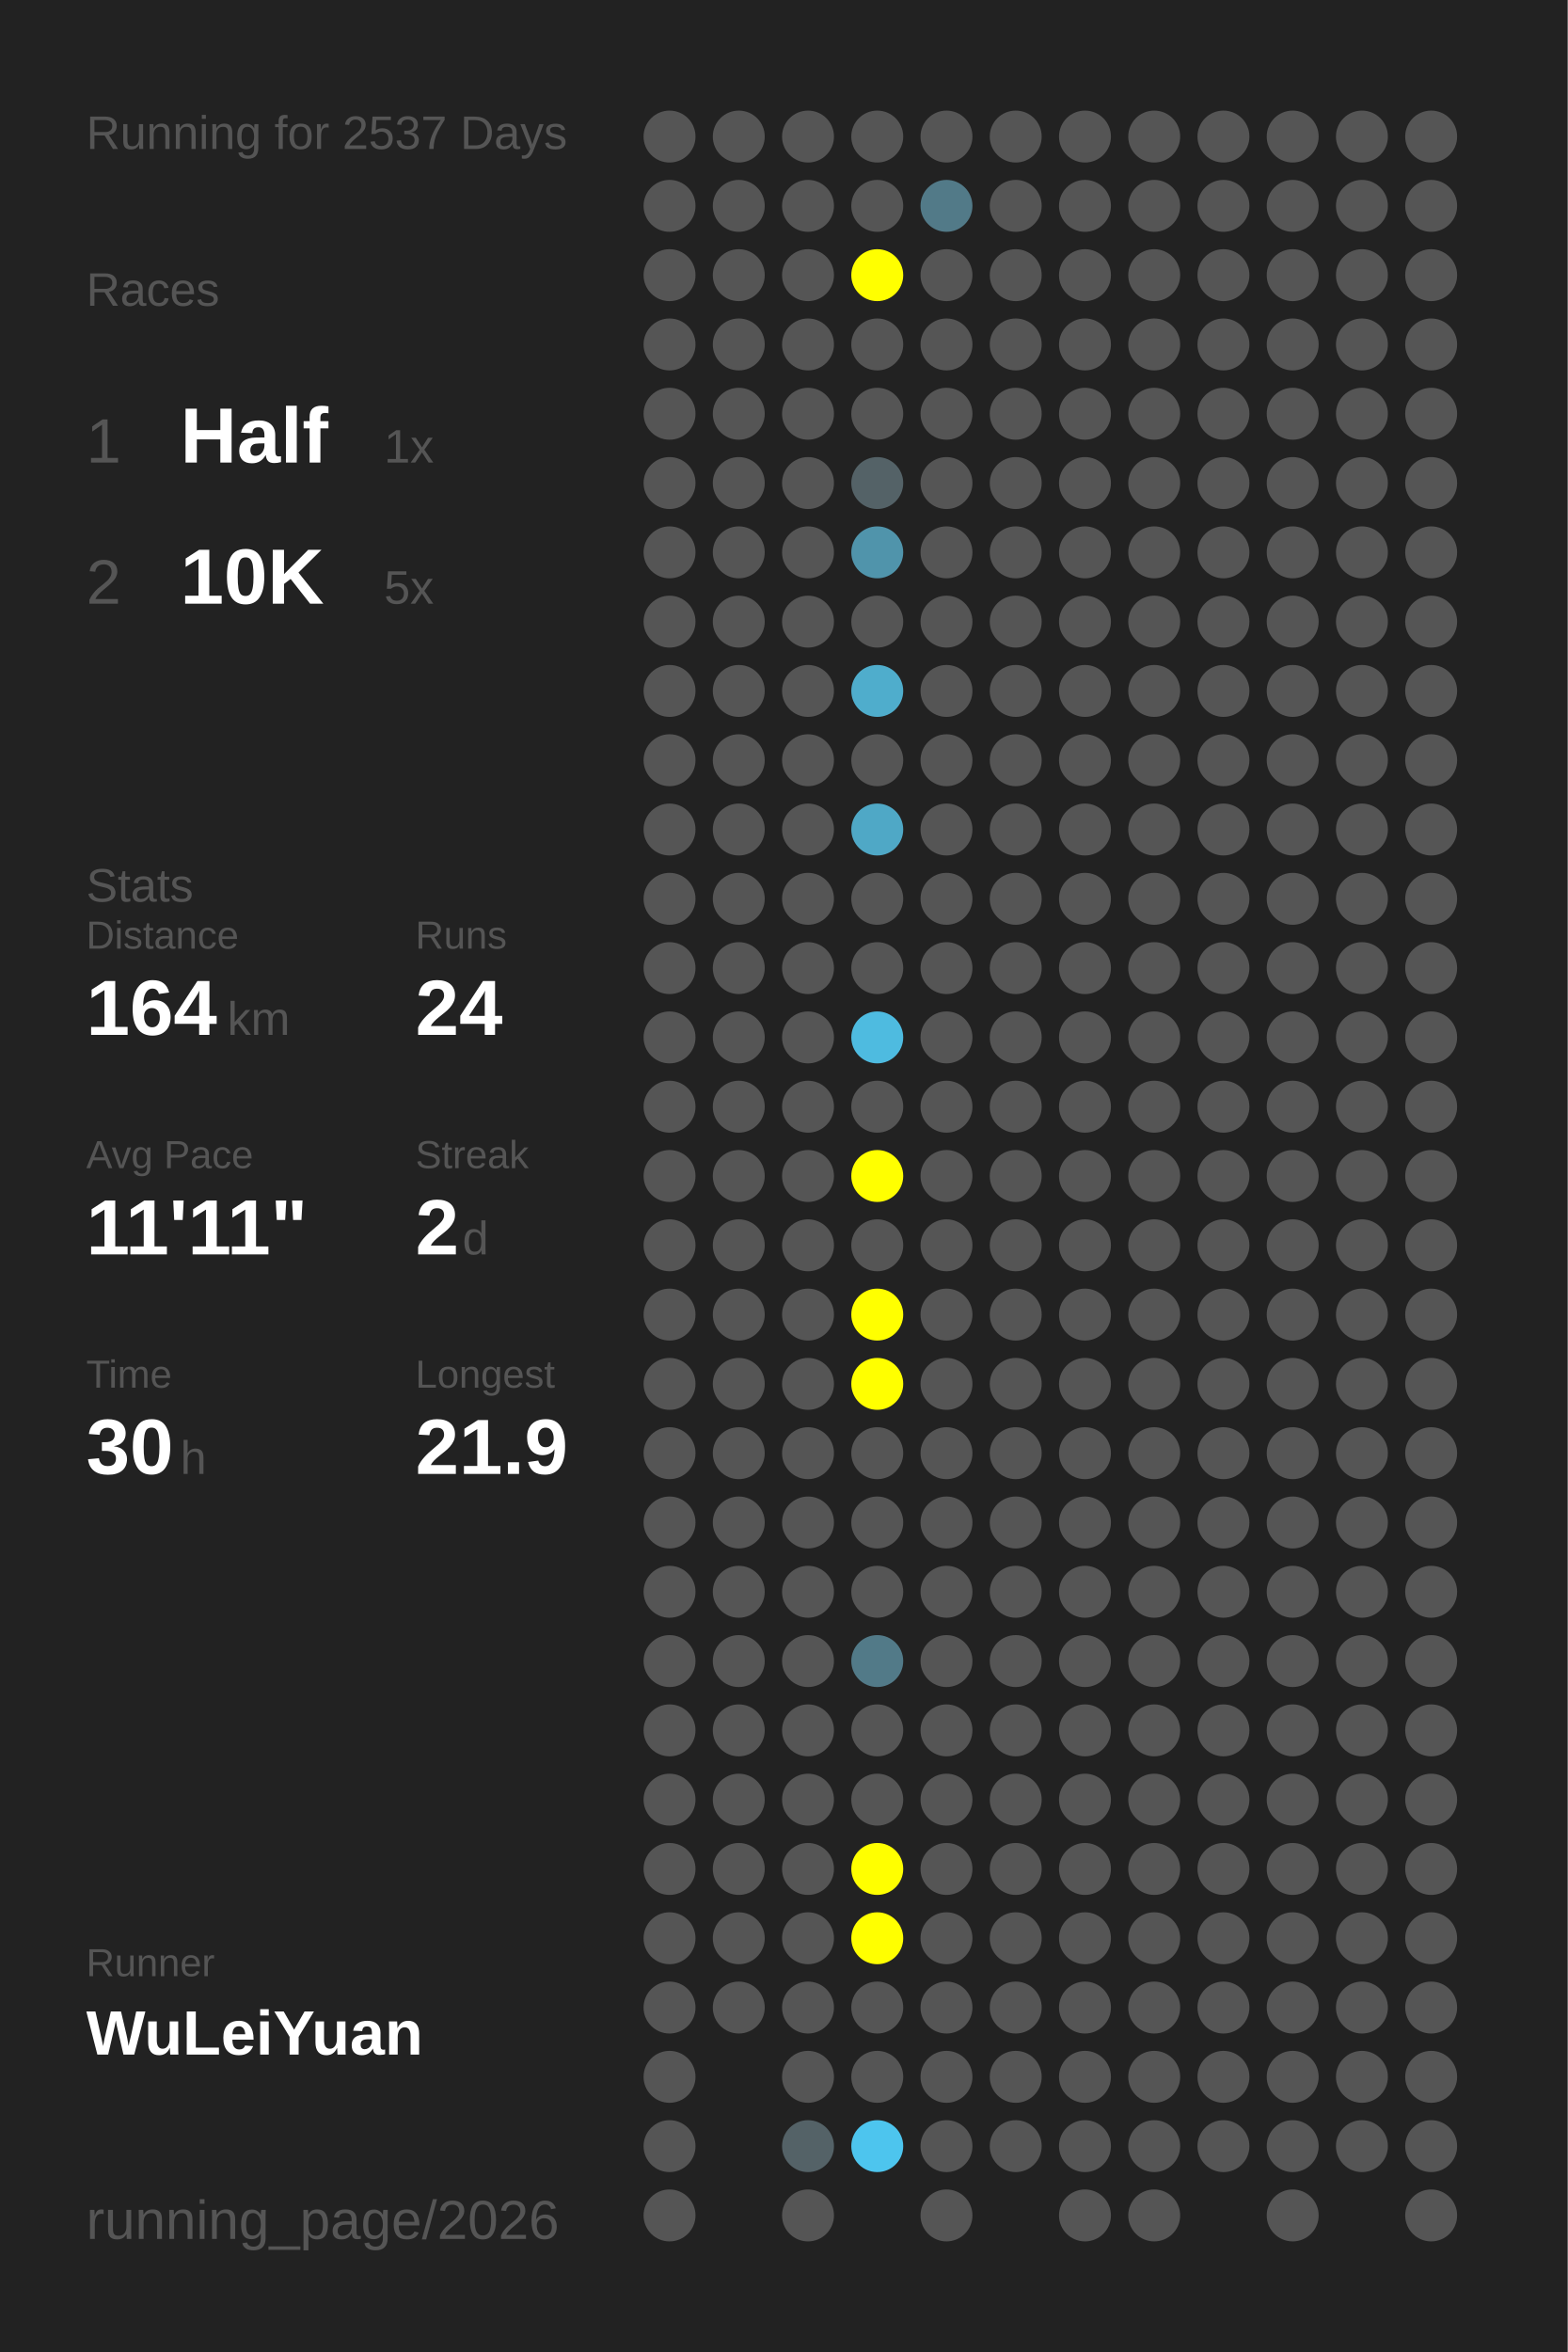
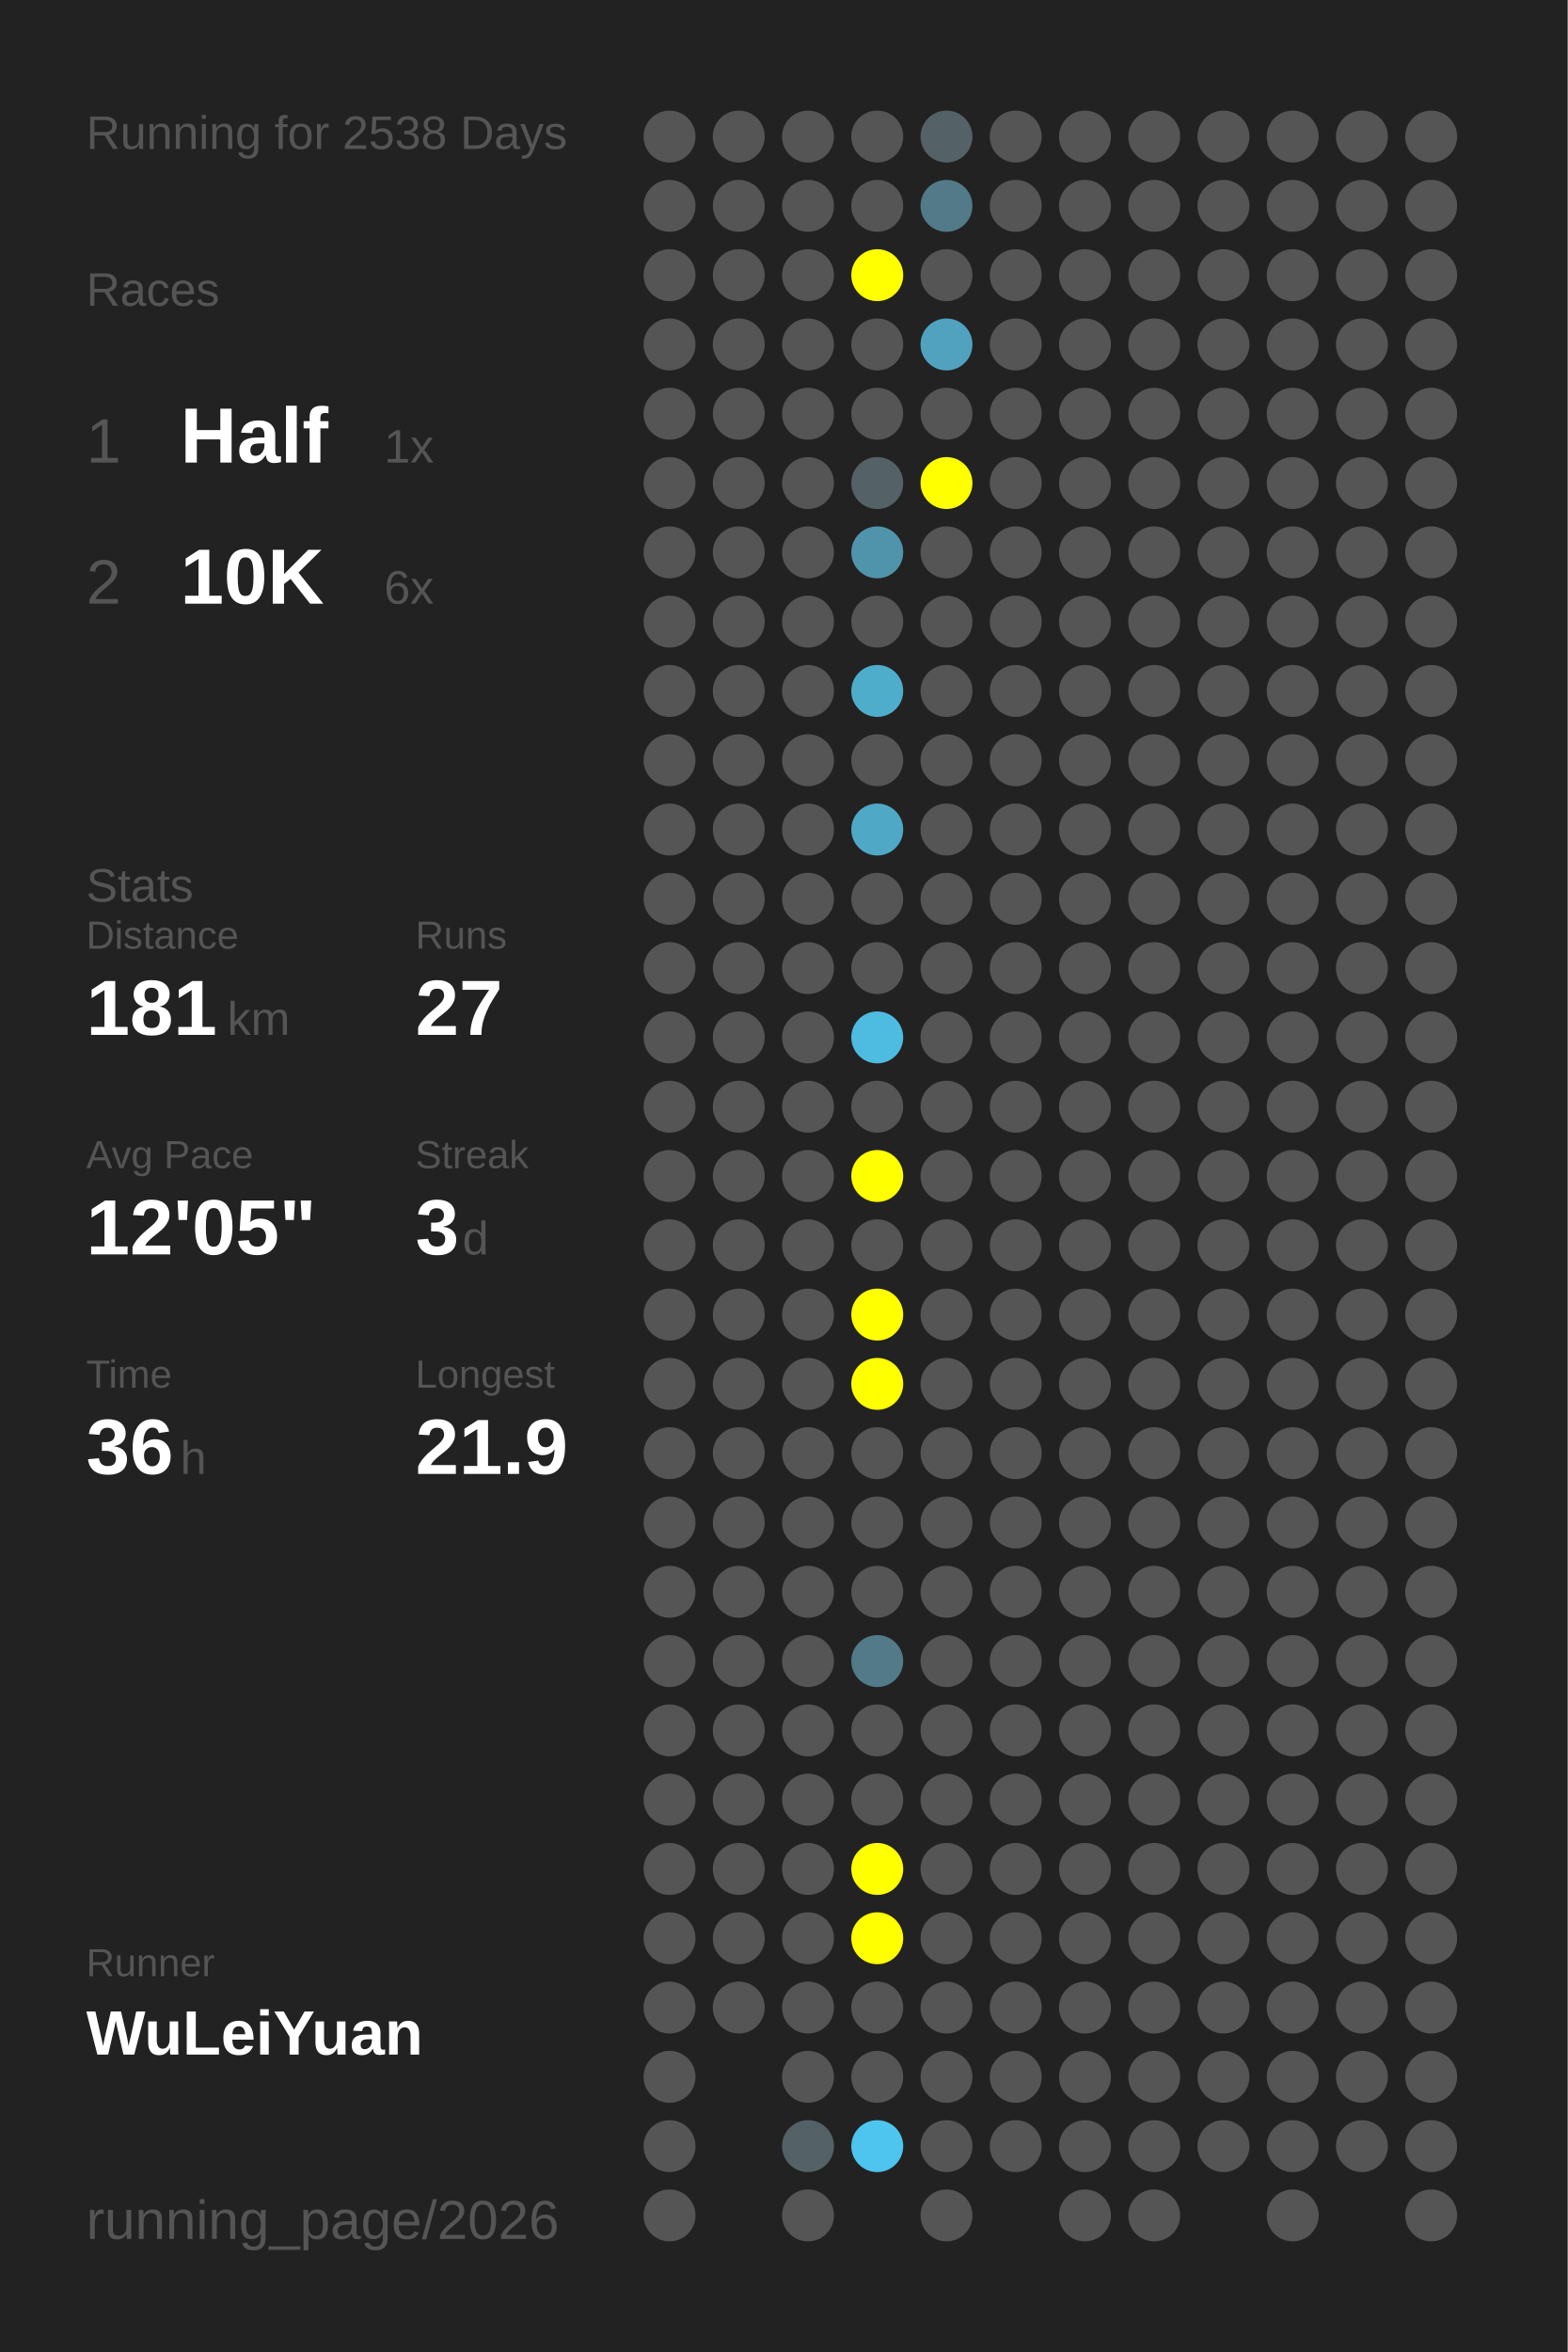
<svg xmlns="http://www.w3.org/2000/svg" baseProfile="full" height="300mm" version="1.1" viewBox="0,0,200,300" width="200mm">
  <defs />
  <rect fill="#222222" height="300" width="200" x="0" y="0" />
-   <text fill="#555555" style="font-size:6px; font-family:Arial;" x="11" y="19">Running for 2537 Days</text>
+   <text fill="#555555" style="font-size:6px; font-family:Arial;" x="11" y="19">Running for 2538 Days</text>
  <text fill="#555555" style="font-size:6px; font-family:Arial;" x="11" y="39">Races</text>
  <text fill="#555555" style="font-size:8px; font-family:Arial;" x="11" y="59">1</text>
  <text fill="#FFFFFF" style="font-size:10px; font-family:Arial; font-weight:bold;" x="23" y="59">Half</text>
  <text fill="#555555" style="font-size:6px; font-family:Arial;" x="49" y="59">1x</text>
  <text fill="#555555" style="font-size:8px; font-family:Arial;" x="11" y="77">2</text>
  <text fill="#FFFFFF" style="font-size:10px; font-family:Arial; font-weight:bold;" x="23" y="77">10K</text>
-   <text fill="#555555" style="font-size:6px; font-family:Arial;" x="49" y="77">5x</text>
+   <text fill="#555555" style="font-size:6px; font-family:Arial;" x="49" y="77">6x</text>
  <text fill="#555555" style="font-size:6px; font-family:Arial;" x="11" y="115">Stats</text>
  <text fill="#555555" style="font-size:5px; font-family:Arial;" x="11" y="121">Distance</text>
-   <text fill="#FFFFFF" style="font-size:10px; font-family:Arial; font-weight:bold;" x="11" y="132">164</text>
+   <text fill="#FFFFFF" style="font-size:10px; font-family:Arial; font-weight:bold;" x="11" y="132">181</text>
  <text fill="#555555" style="font-size:6px; font-family:Arial;" x="29" y="132">km</text>
  <text fill="#555555" style="font-size:5px; font-family:Arial;" x="53" y="121">Runs</text>
-   <text fill="#FFFFFF" style="font-size:10px; font-family:Arial; font-weight:bold;" x="53" y="132">24</text>
+   <text fill="#FFFFFF" style="font-size:10px; font-family:Arial; font-weight:bold;" x="53" y="132">27</text>
  <text fill="#555555" style="font-size:5px; font-family:Arial;" x="11" y="149">Avg Pace</text>
-   <text fill="#FFFFFF" style="font-size:10px; font-family:Arial; font-weight:bold;" x="11" y="160">11'11"</text>
+   <text fill="#FFFFFF" style="font-size:10px; font-family:Arial; font-weight:bold;" x="11" y="160">12'05"</text>
  <text fill="#555555" style="font-size:5px; font-family:Arial;" x="53" y="149">Streak</text>
-   <text fill="#FFFFFF" style="font-size:10px; font-family:Arial; font-weight:bold;" x="53" y="160">2</text>
+   <text fill="#FFFFFF" style="font-size:10px; font-family:Arial; font-weight:bold;" x="53" y="160">3</text>
  <text fill="#555555" style="font-size:6px; font-family:Arial;" x="59" y="160">d</text>
  <text fill="#555555" style="font-size:5px; font-family:Arial;" x="11" y="177">Time</text>
-   <text fill="#FFFFFF" style="font-size:10px; font-family:Arial; font-weight:bold;" x="11" y="188">30</text>
+   <text fill="#FFFFFF" style="font-size:10px; font-family:Arial; font-weight:bold;" x="11" y="188">36</text>
  <text fill="#555555" style="font-size:6px; font-family:Arial;" x="23" y="188">h</text>
  <text fill="#555555" style="font-size:5px; font-family:Arial;" x="53" y="177">Longest</text>
  <text fill="#FFFFFF" style="font-size:10px; font-family:Arial; font-weight:bold;" x="53" y="188">21.9</text>
  <text fill="#555555" style="font-size:5px; font-family:Arial;" x="11" y="252.065">Runner</text>
  <text fill="#FFFFFF" style="font-size:8px; font-family:Arial; font-weight:bold;" x="11" y="262.065">WuLeiYuan</text>
  <text fill="#555555" style="font-size:7px; font-family:Arial;" x="11" y="285.581">running_page/2026</text>
  <circle cx="85.417" cy="17.419" fill="#555555" r="3.312" />
  <circle cx="85.417" cy="26.258" fill="#555555" r="3.312" />
  <circle cx="85.417" cy="35.097" fill="#555555" r="3.312" />
  <circle cx="85.417" cy="43.935" fill="#555555" r="3.312" />
  <circle cx="85.417" cy="52.774" fill="#555555" r="3.312" />
  <circle cx="85.417" cy="61.613" fill="#555555" r="3.312" />
  <circle cx="85.417" cy="70.452" fill="#555555" r="3.312" />
  <circle cx="85.417" cy="79.29" fill="#555555" r="3.312" />
  <circle cx="85.417" cy="88.129" fill="#555555" r="3.312" />
  <circle cx="85.417" cy="96.968" fill="#555555" r="3.312" />
  <circle cx="85.417" cy="105.806" fill="#555555" r="3.312" />
  <circle cx="85.417" cy="114.645" fill="#555555" r="3.312" />
  <circle cx="85.417" cy="123.484" fill="#555555" r="3.312" />
  <circle cx="85.417" cy="132.323" fill="#555555" r="3.312" />
  <circle cx="85.417" cy="141.161" fill="#555555" r="3.312" />
  <circle cx="85.417" cy="150" fill="#555555" r="3.312" />
  <circle cx="85.417" cy="158.839" fill="#555555" r="3.312" />
  <circle cx="85.417" cy="167.677" fill="#555555" r="3.312" />
  <circle cx="85.417" cy="176.516" fill="#555555" r="3.312" />
  <circle cx="85.417" cy="185.355" fill="#555555" r="3.312" />
  <circle cx="85.417" cy="194.194" fill="#555555" r="3.312" />
  <circle cx="85.417" cy="203.032" fill="#555555" r="3.312" />
  <circle cx="85.417" cy="211.871" fill="#555555" r="3.312" />
  <circle cx="85.417" cy="220.71" fill="#555555" r="3.312" />
  <circle cx="85.417" cy="229.548" fill="#555555" r="3.312" />
  <circle cx="85.417" cy="238.387" fill="#555555" r="3.312" />
  <circle cx="85.417" cy="247.226" fill="#555555" r="3.312" />
  <circle cx="85.417" cy="256.065" fill="#555555" r="3.312" />
  <circle cx="85.417" cy="264.903" fill="#555555" r="3.312" />
  <circle cx="85.417" cy="273.742" fill="#555555" r="3.312" />
  <circle cx="85.417" cy="282.581" fill="#555555" r="3.312" />
  <circle cx="94.25" cy="17.419" fill="#555555" r="3.312" />
  <circle cx="94.25" cy="26.258" fill="#555555" r="3.312" />
  <circle cx="94.25" cy="35.097" fill="#555555" r="3.312" />
  <circle cx="94.25" cy="43.935" fill="#555555" r="3.312" />
  <circle cx="94.25" cy="52.774" fill="#555555" r="3.312" />
  <circle cx="94.25" cy="61.613" fill="#555555" r="3.312" />
  <circle cx="94.25" cy="70.452" fill="#555555" r="3.312" />
  <circle cx="94.25" cy="79.29" fill="#555555" r="3.312" />
  <circle cx="94.25" cy="88.129" fill="#555555" r="3.312" />
  <circle cx="94.25" cy="96.968" fill="#555555" r="3.312" />
  <circle cx="94.25" cy="105.806" fill="#555555" r="3.312" />
  <circle cx="94.25" cy="114.645" fill="#555555" r="3.312" />
  <circle cx="94.25" cy="123.484" fill="#555555" r="3.312" />
  <circle cx="94.25" cy="132.323" fill="#555555" r="3.312" />
  <circle cx="94.25" cy="141.161" fill="#555555" r="3.312" />
  <circle cx="94.25" cy="150" fill="#555555" r="3.312" />
  <circle cx="94.25" cy="158.839" fill="#555555" r="3.312" />
  <circle cx="94.25" cy="167.677" fill="#555555" r="3.312" />
  <circle cx="94.25" cy="176.516" fill="#555555" r="3.312" />
  <circle cx="94.25" cy="185.355" fill="#555555" r="3.312" />
  <circle cx="94.25" cy="194.194" fill="#555555" r="3.312" />
  <circle cx="94.25" cy="203.032" fill="#555555" r="3.312" />
  <circle cx="94.25" cy="211.871" fill="#555555" r="3.312" />
  <circle cx="94.25" cy="220.71" fill="#555555" r="3.312" />
  <circle cx="94.25" cy="229.548" fill="#555555" r="3.312" />
  <circle cx="94.25" cy="238.387" fill="#555555" r="3.312" />
  <circle cx="94.25" cy="247.226" fill="#555555" r="3.312" />
  <circle cx="94.25" cy="256.065" fill="#555555" r="3.312" />
  <circle cx="103.083" cy="17.419" fill="#555555" r="3.312" />
  <circle cx="103.083" cy="26.258" fill="#555555" r="3.312" />
  <circle cx="103.083" cy="35.097" fill="#555555" r="3.312" />
  <circle cx="103.083" cy="43.935" fill="#555555" r="3.312" />
  <circle cx="103.083" cy="52.774" fill="#555555" r="3.312" />
  <circle cx="103.083" cy="61.613" fill="#555555" r="3.312" />
  <circle cx="103.083" cy="70.452" fill="#555555" r="3.312" />
  <circle cx="103.083" cy="79.29" fill="#555555" r="3.312" />
  <circle cx="103.083" cy="88.129" fill="#555555" r="3.312" />
  <circle cx="103.083" cy="96.968" fill="#555555" r="3.312" />
  <circle cx="103.083" cy="105.806" fill="#555555" r="3.312" />
  <circle cx="103.083" cy="114.645" fill="#555555" r="3.312" />
  <circle cx="103.083" cy="123.484" fill="#555555" r="3.312" />
  <circle cx="103.083" cy="132.323" fill="#555555" r="3.312" />
  <circle cx="103.083" cy="141.161" fill="#555555" r="3.312" />
  <circle cx="103.083" cy="150" fill="#555555" r="3.312" />
  <circle cx="103.083" cy="158.839" fill="#555555" r="3.312" />
  <circle cx="103.083" cy="167.677" fill="#555555" r="3.312" />
  <circle cx="103.083" cy="176.516" fill="#555555" r="3.312" />
  <circle cx="103.083" cy="185.355" fill="#555555" r="3.312" />
  <circle cx="103.083" cy="194.194" fill="#555555" r="3.312" />
  <circle cx="103.083" cy="203.032" fill="#555555" r="3.312" />
  <circle cx="103.083" cy="211.871" fill="#555555" r="3.312" />
  <circle cx="103.083" cy="220.71" fill="#555555" r="3.312" />
  <circle cx="103.083" cy="229.548" fill="#555555" r="3.312" />
  <circle cx="103.083" cy="238.387" fill="#555555" r="3.312" />
  <circle cx="103.083" cy="247.226" fill="#555555" r="3.312" />
  <circle cx="103.083" cy="256.065" fill="#555555" r="3.312" />
  <circle cx="103.083" cy="264.903" fill="#555555" r="3.312" />
  <circle cx="103.083" cy="273.742" fill="#546267" r="3.312" />
  <circle cx="103.083" cy="282.581" fill="#555555" r="3.312" />
  <circle cx="111.917" cy="17.419" fill="#555555" r="3.312" />
  <circle cx="111.917" cy="26.258" fill="#555555" r="3.312" />
  <circle cx="111.917" cy="35.097" fill="#FFFF00" r="3.312" />
  <circle cx="111.917" cy="43.935" fill="#555555" r="3.312" />
  <circle cx="111.917" cy="52.774" fill="#555555" r="3.312" />
  <circle cx="111.917" cy="61.613" fill="#546267" r="3.312" />
  <circle cx="111.917" cy="70.452" fill="#5094ab" r="3.312" />
  <circle cx="111.917" cy="79.29" fill="#555555" r="3.312" />
  <circle cx="111.917" cy="88.129" fill="#4fadcc" r="3.312" />
  <circle cx="111.917" cy="96.968" fill="#555555" r="3.312" />
  <circle cx="111.917" cy="105.806" fill="#4fa8c6" r="3.312" />
  <circle cx="111.917" cy="114.645" fill="#555555" r="3.312" />
  <circle cx="111.917" cy="123.484" fill="#555555" r="3.312" />
  <circle cx="111.917" cy="132.323" fill="#4ebbe0" r="3.312" />
  <circle cx="111.917" cy="141.161" fill="#555555" r="3.312" />
  <circle cx="111.917" cy="150" fill="#FFFF00" r="3.312" />
  <circle cx="111.917" cy="158.839" fill="#555555" r="3.312" />
  <circle cx="111.917" cy="167.677" fill="#FFFF00" r="3.312" />
  <circle cx="111.917" cy="176.516" fill="#FFFF00" r="3.312" />
  <circle cx="111.917" cy="185.355" fill="#555555" r="3.312" />
  <circle cx="111.917" cy="194.194" fill="#555555" r="3.312" />
  <circle cx="111.917" cy="203.032" fill="#555555" r="3.312" />
  <circle cx="111.917" cy="211.871" fill="#527a88" r="3.312" />
  <circle cx="111.917" cy="220.71" fill="#555555" r="3.312" />
  <circle cx="111.917" cy="229.548" fill="#555555" r="3.312" />
  <circle cx="111.917" cy="238.387" fill="#FFFF00" r="3.312" />
  <circle cx="111.917" cy="247.226" fill="#FFFF00" r="3.312" />
  <circle cx="111.917" cy="256.065" fill="#555555" r="3.312" />
  <circle cx="111.917" cy="264.903" fill="#555555" r="3.312" />
  <circle cx="111.917" cy="273.742" fill="#4dc5ee" r="3.312" />
-   <circle cx="120.75" cy="17.419" fill="#555555" r="3.312" />
+   <circle cx="120.75" cy="17.419" fill="#546166" r="3.312" />
  <circle cx="120.75" cy="26.258" fill="#527a88" r="3.312" />
  <circle cx="120.75" cy="35.097" fill="#555555" r="3.312" />
-   <circle cx="120.75" cy="43.935" fill="#555555" r="3.312" />
+   <circle cx="120.75" cy="43.935" fill="#50a2bf" r="3.312" />
  <circle cx="120.75" cy="52.774" fill="#555555" r="3.312" />
-   <circle cx="120.75" cy="61.613" fill="#555555" r="3.312" />
+   <circle cx="120.75" cy="61.613" fill="#FFFF00" r="3.312" />
  <circle cx="120.75" cy="70.452" fill="#555555" r="3.312" />
  <circle cx="120.75" cy="79.29" fill="#555555" r="3.312" />
  <circle cx="120.75" cy="88.129" fill="#555555" r="3.312" />
  <circle cx="120.75" cy="96.968" fill="#555555" r="3.312" />
  <circle cx="120.75" cy="105.806" fill="#555555" r="3.312" />
  <circle cx="120.75" cy="114.645" fill="#555555" r="3.312" />
  <circle cx="120.75" cy="123.484" fill="#555555" r="3.312" />
  <circle cx="120.75" cy="132.323" fill="#555555" r="3.312" />
  <circle cx="120.75" cy="141.161" fill="#555555" r="3.312" />
  <circle cx="120.75" cy="150" fill="#555555" r="3.312" />
  <circle cx="120.75" cy="158.839" fill="#555555" r="3.312" />
  <circle cx="120.75" cy="167.677" fill="#555555" r="3.312" />
  <circle cx="120.75" cy="176.516" fill="#555555" r="3.312" />
  <circle cx="120.75" cy="185.355" fill="#555555" r="3.312" />
  <circle cx="120.75" cy="194.194" fill="#555555" r="3.312" />
  <circle cx="120.75" cy="203.032" fill="#555555" r="3.312" />
  <circle cx="120.75" cy="211.871" fill="#555555" r="3.312" />
  <circle cx="120.75" cy="220.71" fill="#555555" r="3.312" />
  <circle cx="120.75" cy="229.548" fill="#555555" r="3.312" />
  <circle cx="120.75" cy="238.387" fill="#555555" r="3.312" />
  <circle cx="120.75" cy="247.226" fill="#555555" r="3.312" />
  <circle cx="120.75" cy="256.065" fill="#555555" r="3.312" />
  <circle cx="120.75" cy="264.903" fill="#555555" r="3.312" />
  <circle cx="120.75" cy="273.742" fill="#555555" r="3.312" />
  <circle cx="120.75" cy="282.581" fill="#555555" r="3.312" />
  <circle cx="129.583" cy="17.419" fill="#555555" r="3.312" />
  <circle cx="129.583" cy="26.258" fill="#555555" r="3.312" />
  <circle cx="129.583" cy="35.097" fill="#555555" r="3.312" />
  <circle cx="129.583" cy="43.935" fill="#555555" r="3.312" />
  <circle cx="129.583" cy="52.774" fill="#555555" r="3.312" />
  <circle cx="129.583" cy="61.613" fill="#555555" r="3.312" />
  <circle cx="129.583" cy="70.452" fill="#555555" r="3.312" />
  <circle cx="129.583" cy="79.29" fill="#555555" r="3.312" />
  <circle cx="129.583" cy="88.129" fill="#555555" r="3.312" />
  <circle cx="129.583" cy="96.968" fill="#555555" r="3.312" />
  <circle cx="129.583" cy="105.806" fill="#555555" r="3.312" />
  <circle cx="129.583" cy="114.645" fill="#555555" r="3.312" />
  <circle cx="129.583" cy="123.484" fill="#555555" r="3.312" />
  <circle cx="129.583" cy="132.323" fill="#555555" r="3.312" />
  <circle cx="129.583" cy="141.161" fill="#555555" r="3.312" />
  <circle cx="129.583" cy="150" fill="#555555" r="3.312" />
  <circle cx="129.583" cy="158.839" fill="#555555" r="3.312" />
  <circle cx="129.583" cy="167.677" fill="#555555" r="3.312" />
  <circle cx="129.583" cy="176.516" fill="#555555" r="3.312" />
  <circle cx="129.583" cy="185.355" fill="#555555" r="3.312" />
  <circle cx="129.583" cy="194.194" fill="#555555" r="3.312" />
  <circle cx="129.583" cy="203.032" fill="#555555" r="3.312" />
  <circle cx="129.583" cy="211.871" fill="#555555" r="3.312" />
  <circle cx="129.583" cy="220.71" fill="#555555" r="3.312" />
  <circle cx="129.583" cy="229.548" fill="#555555" r="3.312" />
  <circle cx="129.583" cy="238.387" fill="#555555" r="3.312" />
  <circle cx="129.583" cy="247.226" fill="#555555" r="3.312" />
  <circle cx="129.583" cy="256.065" fill="#555555" r="3.312" />
  <circle cx="129.583" cy="264.903" fill="#555555" r="3.312" />
  <circle cx="129.583" cy="273.742" fill="#555555" r="3.312" />
  <circle cx="138.417" cy="17.419" fill="#555555" r="3.312" />
  <circle cx="138.417" cy="26.258" fill="#555555" r="3.312" />
  <circle cx="138.417" cy="35.097" fill="#555555" r="3.312" />
  <circle cx="138.417" cy="43.935" fill="#555555" r="3.312" />
  <circle cx="138.417" cy="52.774" fill="#555555" r="3.312" />
  <circle cx="138.417" cy="61.613" fill="#555555" r="3.312" />
  <circle cx="138.417" cy="70.452" fill="#555555" r="3.312" />
  <circle cx="138.417" cy="79.29" fill="#555555" r="3.312" />
  <circle cx="138.417" cy="88.129" fill="#555555" r="3.312" />
  <circle cx="138.417" cy="96.968" fill="#555555" r="3.312" />
  <circle cx="138.417" cy="105.806" fill="#555555" r="3.312" />
  <circle cx="138.417" cy="114.645" fill="#555555" r="3.312" />
  <circle cx="138.417" cy="123.484" fill="#555555" r="3.312" />
  <circle cx="138.417" cy="132.323" fill="#555555" r="3.312" />
  <circle cx="138.417" cy="141.161" fill="#555555" r="3.312" />
  <circle cx="138.417" cy="150" fill="#555555" r="3.312" />
  <circle cx="138.417" cy="158.839" fill="#555555" r="3.312" />
  <circle cx="138.417" cy="167.677" fill="#555555" r="3.312" />
  <circle cx="138.417" cy="176.516" fill="#555555" r="3.312" />
  <circle cx="138.417" cy="185.355" fill="#555555" r="3.312" />
  <circle cx="138.417" cy="194.194" fill="#555555" r="3.312" />
  <circle cx="138.417" cy="203.032" fill="#555555" r="3.312" />
  <circle cx="138.417" cy="211.871" fill="#555555" r="3.312" />
  <circle cx="138.417" cy="220.71" fill="#555555" r="3.312" />
  <circle cx="138.417" cy="229.548" fill="#555555" r="3.312" />
  <circle cx="138.417" cy="238.387" fill="#555555" r="3.312" />
  <circle cx="138.417" cy="247.226" fill="#555555" r="3.312" />
  <circle cx="138.417" cy="256.065" fill="#555555" r="3.312" />
  <circle cx="138.417" cy="264.903" fill="#555555" r="3.312" />
  <circle cx="138.417" cy="273.742" fill="#555555" r="3.312" />
  <circle cx="138.417" cy="282.581" fill="#555555" r="3.312" />
  <circle cx="147.25" cy="17.419" fill="#555555" r="3.312" />
  <circle cx="147.25" cy="26.258" fill="#555555" r="3.312" />
  <circle cx="147.25" cy="35.097" fill="#555555" r="3.312" />
  <circle cx="147.25" cy="43.935" fill="#555555" r="3.312" />
  <circle cx="147.25" cy="52.774" fill="#555555" r="3.312" />
  <circle cx="147.25" cy="61.613" fill="#555555" r="3.312" />
  <circle cx="147.25" cy="70.452" fill="#555555" r="3.312" />
  <circle cx="147.25" cy="79.29" fill="#555555" r="3.312" />
  <circle cx="147.25" cy="88.129" fill="#555555" r="3.312" />
  <circle cx="147.25" cy="96.968" fill="#555555" r="3.312" />
  <circle cx="147.25" cy="105.806" fill="#555555" r="3.312" />
  <circle cx="147.25" cy="114.645" fill="#555555" r="3.312" />
  <circle cx="147.25" cy="123.484" fill="#555555" r="3.312" />
  <circle cx="147.25" cy="132.323" fill="#555555" r="3.312" />
  <circle cx="147.25" cy="141.161" fill="#555555" r="3.312" />
  <circle cx="147.25" cy="150" fill="#555555" r="3.312" />
  <circle cx="147.25" cy="158.839" fill="#555555" r="3.312" />
  <circle cx="147.25" cy="167.677" fill="#555555" r="3.312" />
  <circle cx="147.25" cy="176.516" fill="#555555" r="3.312" />
  <circle cx="147.25" cy="185.355" fill="#555555" r="3.312" />
  <circle cx="147.25" cy="194.194" fill="#555555" r="3.312" />
  <circle cx="147.25" cy="203.032" fill="#555555" r="3.312" />
  <circle cx="147.25" cy="211.871" fill="#555555" r="3.312" />
  <circle cx="147.25" cy="220.71" fill="#555555" r="3.312" />
  <circle cx="147.25" cy="229.548" fill="#555555" r="3.312" />
  <circle cx="147.25" cy="238.387" fill="#555555" r="3.312" />
  <circle cx="147.25" cy="247.226" fill="#555555" r="3.312" />
  <circle cx="147.25" cy="256.065" fill="#555555" r="3.312" />
  <circle cx="147.25" cy="264.903" fill="#555555" r="3.312" />
  <circle cx="147.25" cy="273.742" fill="#555555" r="3.312" />
  <circle cx="147.25" cy="282.581" fill="#555555" r="3.312" />
  <circle cx="156.083" cy="17.419" fill="#555555" r="3.312" />
  <circle cx="156.083" cy="26.258" fill="#555555" r="3.312" />
  <circle cx="156.083" cy="35.097" fill="#555555" r="3.312" />
  <circle cx="156.083" cy="43.935" fill="#555555" r="3.312" />
  <circle cx="156.083" cy="52.774" fill="#555555" r="3.312" />
  <circle cx="156.083" cy="61.613" fill="#555555" r="3.312" />
  <circle cx="156.083" cy="70.452" fill="#555555" r="3.312" />
  <circle cx="156.083" cy="79.29" fill="#555555" r="3.312" />
  <circle cx="156.083" cy="88.129" fill="#555555" r="3.312" />
  <circle cx="156.083" cy="96.968" fill="#555555" r="3.312" />
  <circle cx="156.083" cy="105.806" fill="#555555" r="3.312" />
  <circle cx="156.083" cy="114.645" fill="#555555" r="3.312" />
  <circle cx="156.083" cy="123.484" fill="#555555" r="3.312" />
  <circle cx="156.083" cy="132.323" fill="#555555" r="3.312" />
  <circle cx="156.083" cy="141.161" fill="#555555" r="3.312" />
  <circle cx="156.083" cy="150" fill="#555555" r="3.312" />
  <circle cx="156.083" cy="158.839" fill="#555555" r="3.312" />
  <circle cx="156.083" cy="167.677" fill="#555555" r="3.312" />
  <circle cx="156.083" cy="176.516" fill="#555555" r="3.312" />
  <circle cx="156.083" cy="185.355" fill="#555555" r="3.312" />
  <circle cx="156.083" cy="194.194" fill="#555555" r="3.312" />
  <circle cx="156.083" cy="203.032" fill="#555555" r="3.312" />
  <circle cx="156.083" cy="211.871" fill="#555555" r="3.312" />
  <circle cx="156.083" cy="220.71" fill="#555555" r="3.312" />
  <circle cx="156.083" cy="229.548" fill="#555555" r="3.312" />
  <circle cx="156.083" cy="238.387" fill="#555555" r="3.312" />
  <circle cx="156.083" cy="247.226" fill="#555555" r="3.312" />
  <circle cx="156.083" cy="256.065" fill="#555555" r="3.312" />
  <circle cx="156.083" cy="264.903" fill="#555555" r="3.312" />
  <circle cx="156.083" cy="273.742" fill="#555555" r="3.312" />
  <circle cx="164.917" cy="17.419" fill="#555555" r="3.312" />
  <circle cx="164.917" cy="26.258" fill="#555555" r="3.312" />
  <circle cx="164.917" cy="35.097" fill="#555555" r="3.312" />
  <circle cx="164.917" cy="43.935" fill="#555555" r="3.312" />
  <circle cx="164.917" cy="52.774" fill="#555555" r="3.312" />
  <circle cx="164.917" cy="61.613" fill="#555555" r="3.312" />
  <circle cx="164.917" cy="70.452" fill="#555555" r="3.312" />
  <circle cx="164.917" cy="79.29" fill="#555555" r="3.312" />
  <circle cx="164.917" cy="88.129" fill="#555555" r="3.312" />
  <circle cx="164.917" cy="96.968" fill="#555555" r="3.312" />
  <circle cx="164.917" cy="105.806" fill="#555555" r="3.312" />
  <circle cx="164.917" cy="114.645" fill="#555555" r="3.312" />
  <circle cx="164.917" cy="123.484" fill="#555555" r="3.312" />
  <circle cx="164.917" cy="132.323" fill="#555555" r="3.312" />
  <circle cx="164.917" cy="141.161" fill="#555555" r="3.312" />
  <circle cx="164.917" cy="150" fill="#555555" r="3.312" />
  <circle cx="164.917" cy="158.839" fill="#555555" r="3.312" />
  <circle cx="164.917" cy="167.677" fill="#555555" r="3.312" />
  <circle cx="164.917" cy="176.516" fill="#555555" r="3.312" />
  <circle cx="164.917" cy="185.355" fill="#555555" r="3.312" />
  <circle cx="164.917" cy="194.194" fill="#555555" r="3.312" />
  <circle cx="164.917" cy="203.032" fill="#555555" r="3.312" />
  <circle cx="164.917" cy="211.871" fill="#555555" r="3.312" />
  <circle cx="164.917" cy="220.71" fill="#555555" r="3.312" />
  <circle cx="164.917" cy="229.548" fill="#555555" r="3.312" />
  <circle cx="164.917" cy="238.387" fill="#555555" r="3.312" />
  <circle cx="164.917" cy="247.226" fill="#555555" r="3.312" />
  <circle cx="164.917" cy="256.065" fill="#555555" r="3.312" />
  <circle cx="164.917" cy="264.903" fill="#555555" r="3.312" />
  <circle cx="164.917" cy="273.742" fill="#555555" r="3.312" />
  <circle cx="164.917" cy="282.581" fill="#555555" r="3.312" />
  <circle cx="173.75" cy="17.419" fill="#555555" r="3.312" />
  <circle cx="173.75" cy="26.258" fill="#555555" r="3.312" />
  <circle cx="173.75" cy="35.097" fill="#555555" r="3.312" />
  <circle cx="173.75" cy="43.935" fill="#555555" r="3.312" />
  <circle cx="173.75" cy="52.774" fill="#555555" r="3.312" />
  <circle cx="173.75" cy="61.613" fill="#555555" r="3.312" />
  <circle cx="173.75" cy="70.452" fill="#555555" r="3.312" />
  <circle cx="173.75" cy="79.29" fill="#555555" r="3.312" />
  <circle cx="173.75" cy="88.129" fill="#555555" r="3.312" />
  <circle cx="173.75" cy="96.968" fill="#555555" r="3.312" />
  <circle cx="173.75" cy="105.806" fill="#555555" r="3.312" />
  <circle cx="173.75" cy="114.645" fill="#555555" r="3.312" />
  <circle cx="173.75" cy="123.484" fill="#555555" r="3.312" />
  <circle cx="173.75" cy="132.323" fill="#555555" r="3.312" />
  <circle cx="173.75" cy="141.161" fill="#555555" r="3.312" />
  <circle cx="173.75" cy="150" fill="#555555" r="3.312" />
  <circle cx="173.75" cy="158.839" fill="#555555" r="3.312" />
  <circle cx="173.75" cy="167.677" fill="#555555" r="3.312" />
  <circle cx="173.75" cy="176.516" fill="#555555" r="3.312" />
  <circle cx="173.75" cy="185.355" fill="#555555" r="3.312" />
  <circle cx="173.75" cy="194.194" fill="#555555" r="3.312" />
  <circle cx="173.75" cy="203.032" fill="#555555" r="3.312" />
  <circle cx="173.75" cy="211.871" fill="#555555" r="3.312" />
  <circle cx="173.75" cy="220.71" fill="#555555" r="3.312" />
  <circle cx="173.75" cy="229.548" fill="#555555" r="3.312" />
  <circle cx="173.75" cy="238.387" fill="#555555" r="3.312" />
  <circle cx="173.75" cy="247.226" fill="#555555" r="3.312" />
  <circle cx="173.75" cy="256.065" fill="#555555" r="3.312" />
  <circle cx="173.75" cy="264.903" fill="#555555" r="3.312" />
  <circle cx="173.75" cy="273.742" fill="#555555" r="3.312" />
  <circle cx="182.583" cy="17.419" fill="#555555" r="3.312" />
  <circle cx="182.583" cy="26.258" fill="#555555" r="3.312" />
  <circle cx="182.583" cy="35.097" fill="#555555" r="3.312" />
  <circle cx="182.583" cy="43.935" fill="#555555" r="3.312" />
  <circle cx="182.583" cy="52.774" fill="#555555" r="3.312" />
  <circle cx="182.583" cy="61.613" fill="#555555" r="3.312" />
  <circle cx="182.583" cy="70.452" fill="#555555" r="3.312" />
  <circle cx="182.583" cy="79.29" fill="#555555" r="3.312" />
  <circle cx="182.583" cy="88.129" fill="#555555" r="3.312" />
  <circle cx="182.583" cy="96.968" fill="#555555" r="3.312" />
  <circle cx="182.583" cy="105.806" fill="#555555" r="3.312" />
  <circle cx="182.583" cy="114.645" fill="#555555" r="3.312" />
  <circle cx="182.583" cy="123.484" fill="#555555" r="3.312" />
  <circle cx="182.583" cy="132.323" fill="#555555" r="3.312" />
  <circle cx="182.583" cy="141.161" fill="#555555" r="3.312" />
  <circle cx="182.583" cy="150" fill="#555555" r="3.312" />
  <circle cx="182.583" cy="158.839" fill="#555555" r="3.312" />
  <circle cx="182.583" cy="167.677" fill="#555555" r="3.312" />
  <circle cx="182.583" cy="176.516" fill="#555555" r="3.312" />
  <circle cx="182.583" cy="185.355" fill="#555555" r="3.312" />
  <circle cx="182.583" cy="194.194" fill="#555555" r="3.312" />
  <circle cx="182.583" cy="203.032" fill="#555555" r="3.312" />
  <circle cx="182.583" cy="211.871" fill="#555555" r="3.312" />
  <circle cx="182.583" cy="220.71" fill="#555555" r="3.312" />
  <circle cx="182.583" cy="229.548" fill="#555555" r="3.312" />
  <circle cx="182.583" cy="238.387" fill="#555555" r="3.312" />
  <circle cx="182.583" cy="247.226" fill="#555555" r="3.312" />
  <circle cx="182.583" cy="256.065" fill="#555555" r="3.312" />
  <circle cx="182.583" cy="264.903" fill="#555555" r="3.312" />
  <circle cx="182.583" cy="273.742" fill="#555555" r="3.312" />
  <circle cx="182.583" cy="282.581" fill="#555555" r="3.312" />
</svg>
